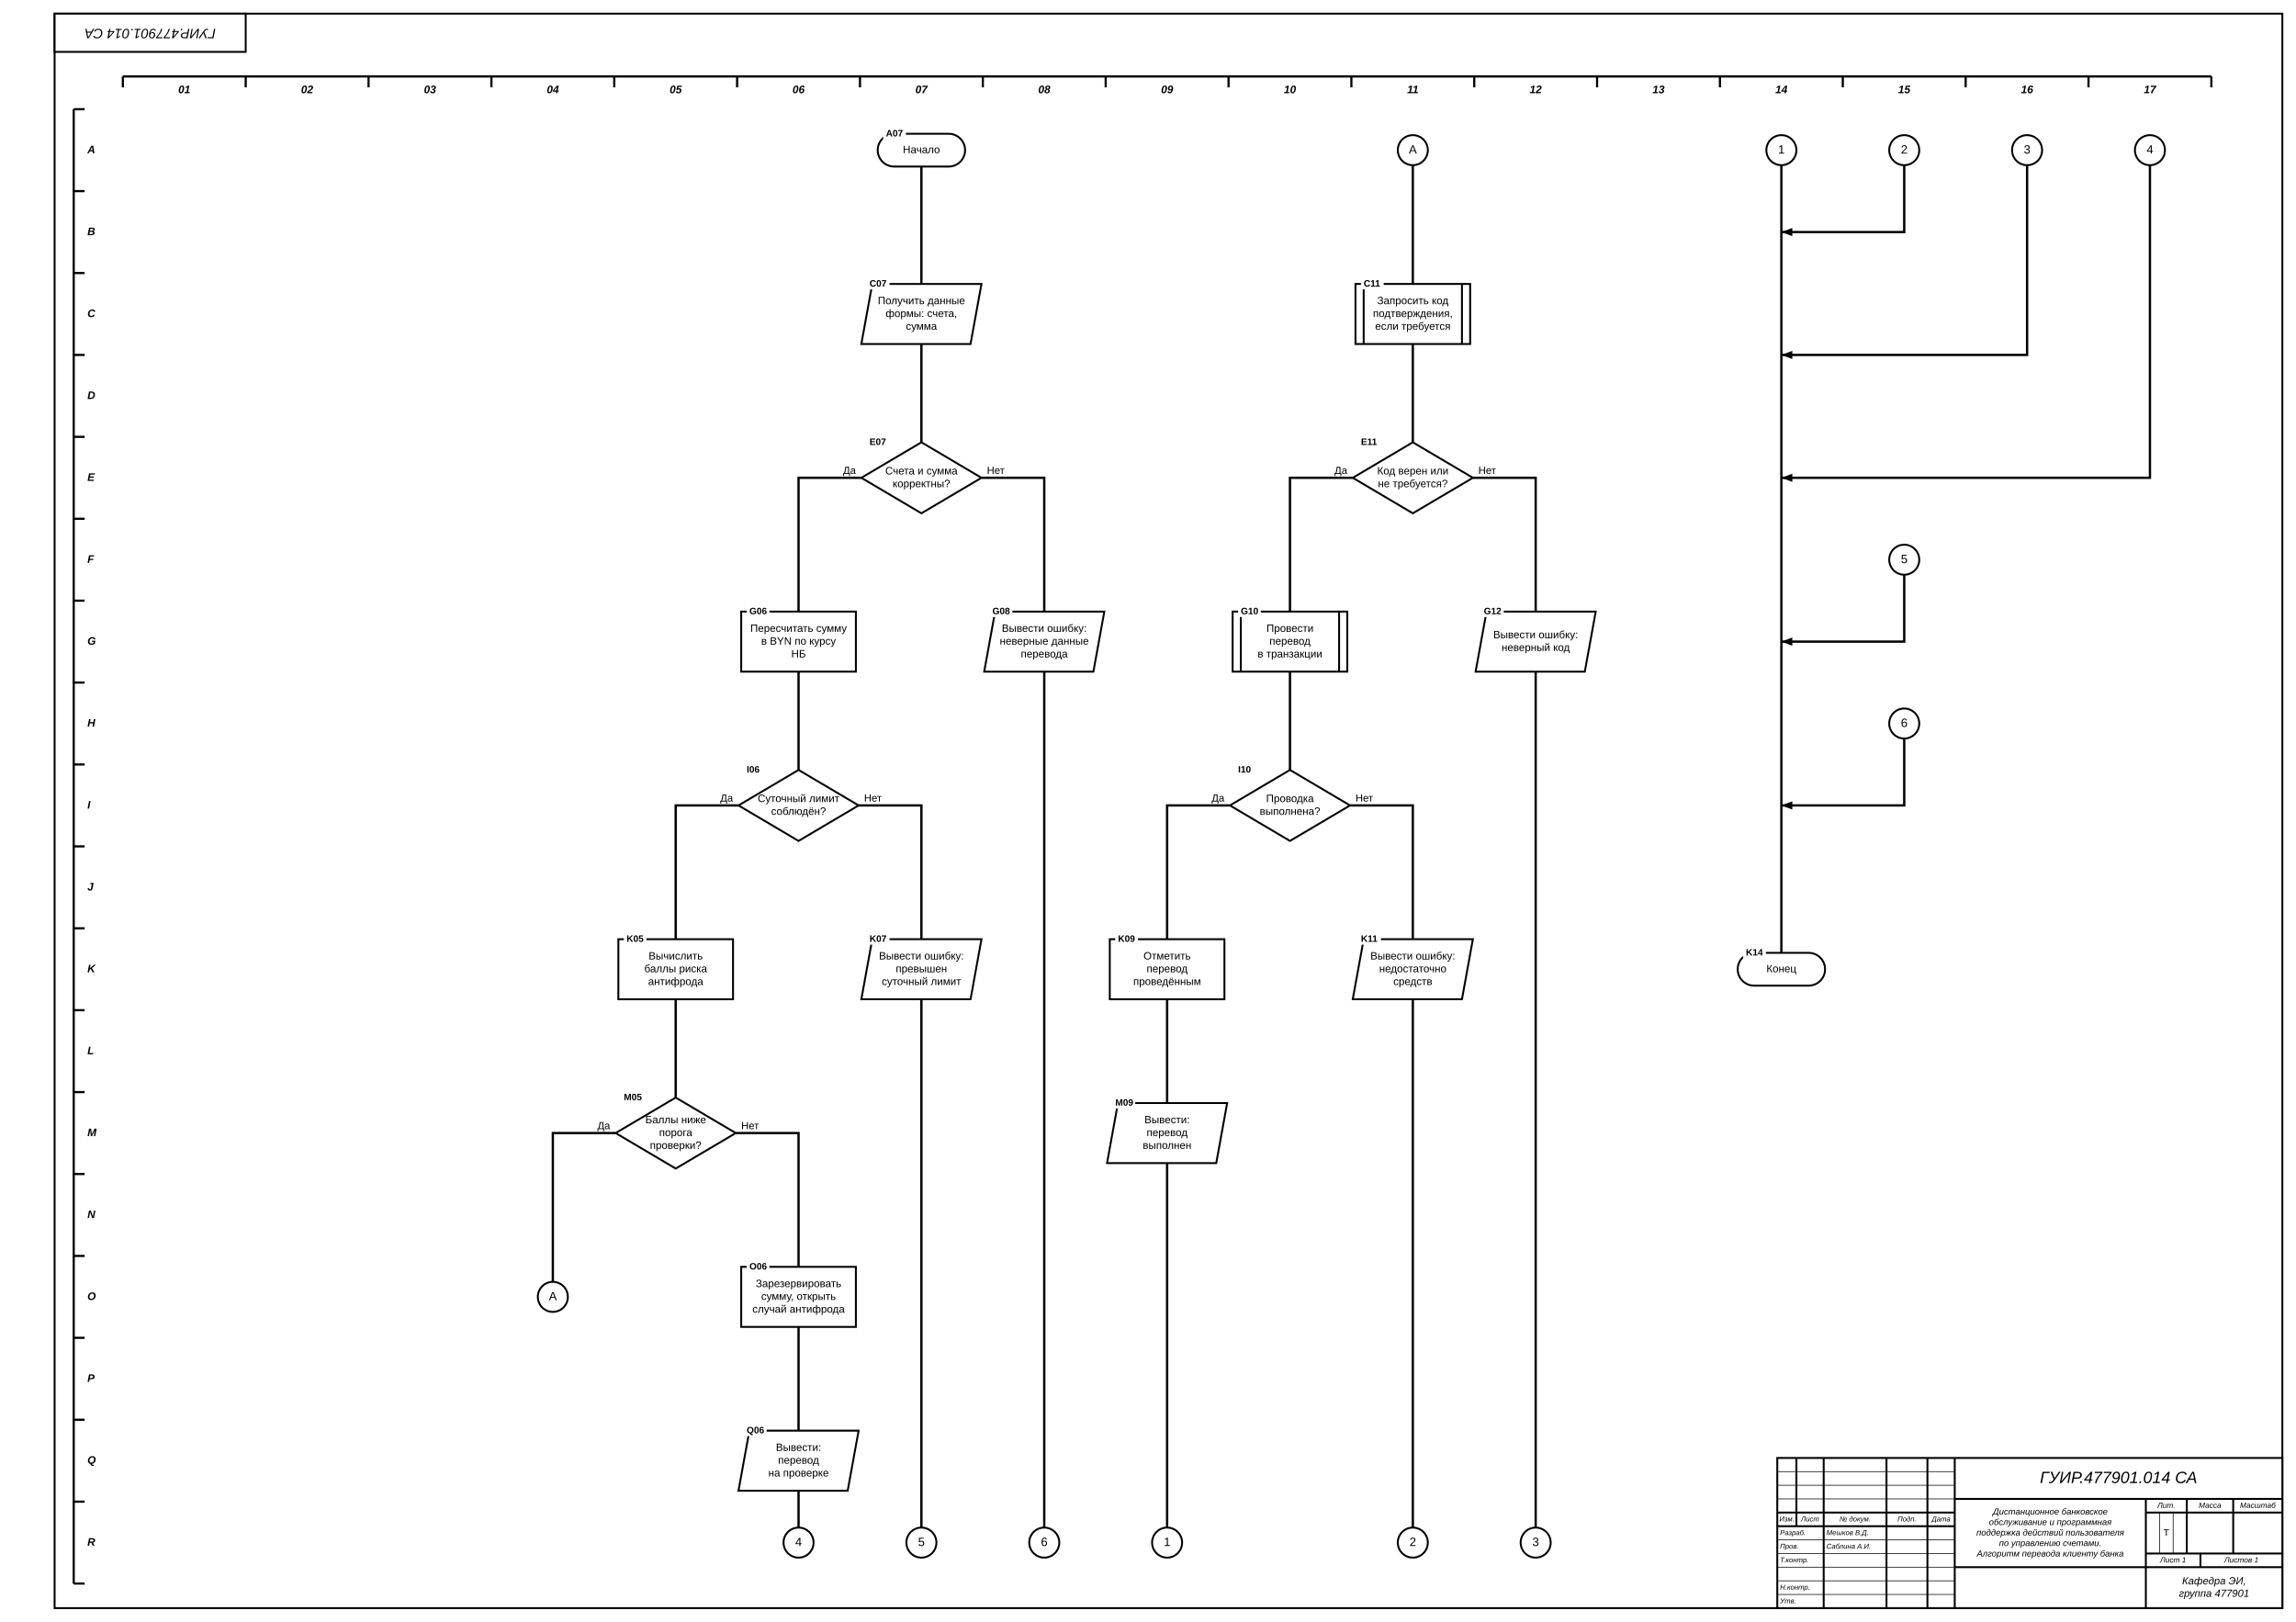
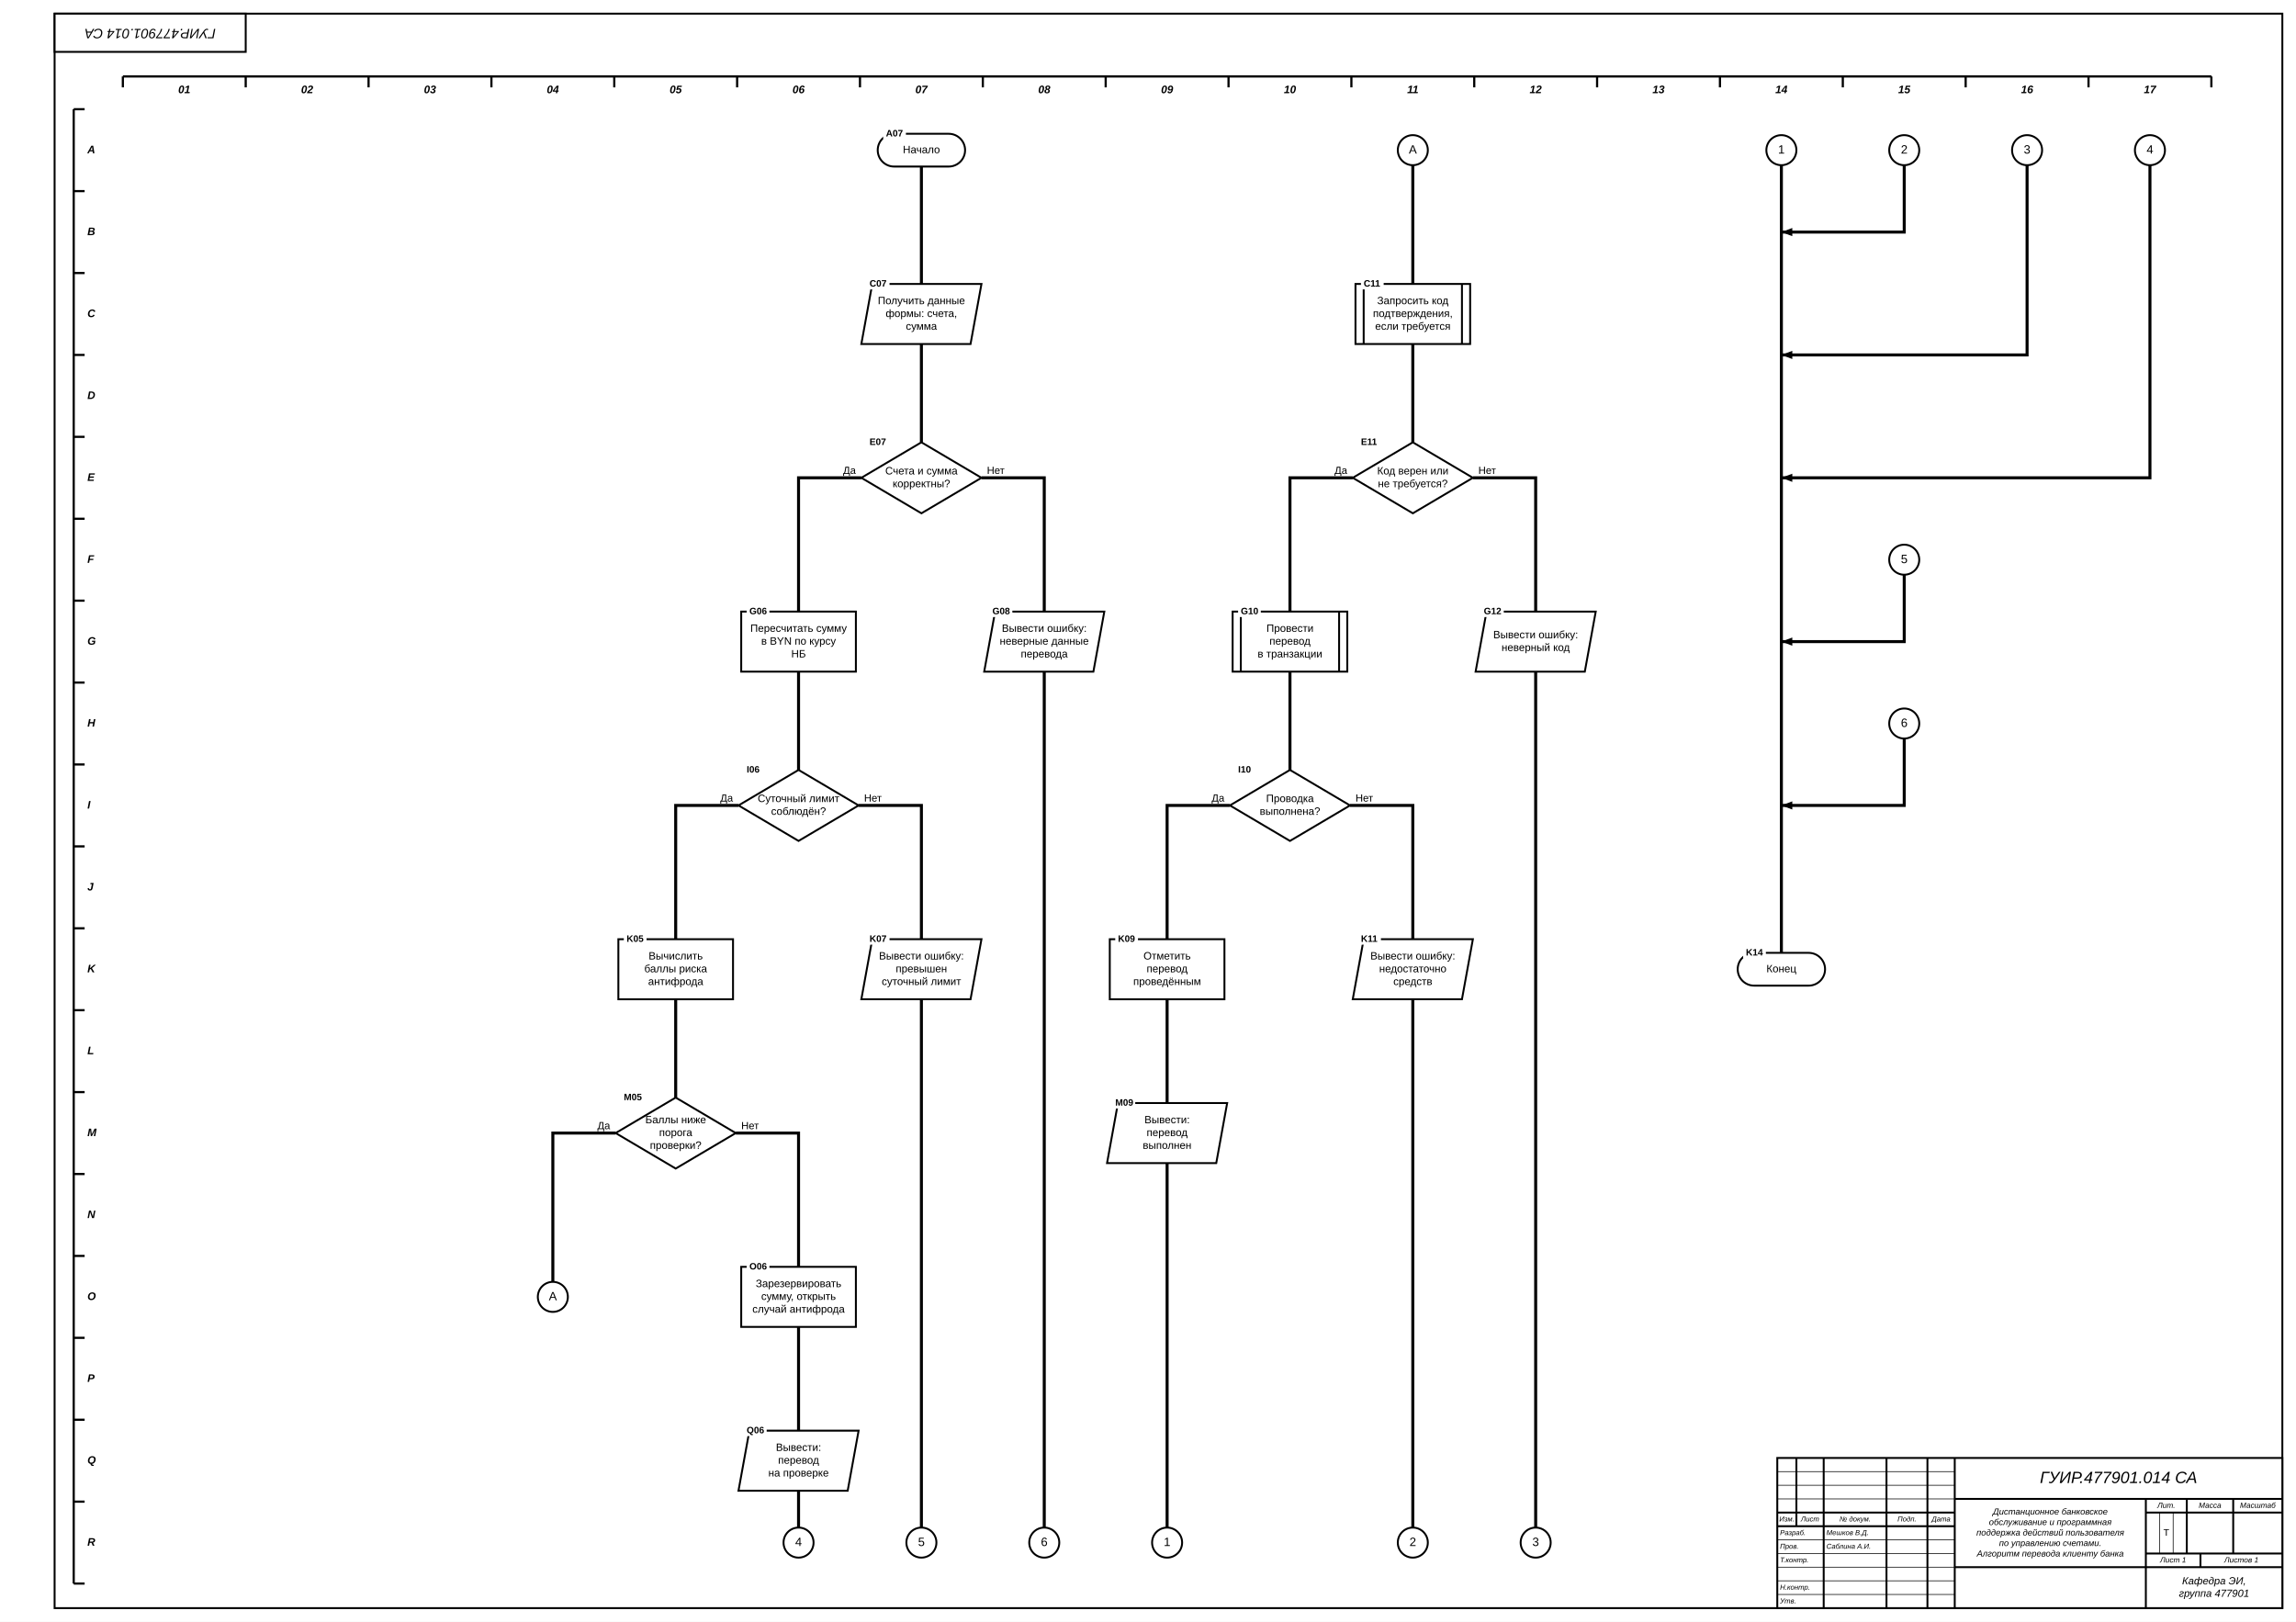
<svg xmlns="http://www.w3.org/2000/svg" width="841mm" height="594mm" viewBox="0 0 841 594" font-family="Arial, Liberation Sans, sans-serif">
  <rect width="841" height="594" fill="#fff" />
  <rect x="20.00" y="5.00" width="816.00" height="584.00" rx="0" fill="#fff" stroke="#000" stroke-width="0.7" />
  <rect x="20.00" y="5.00" width="70.00" height="14.00" rx="0" fill="#fff" stroke="#000" stroke-width="0.7" />
  <text x="55.00" y="12.00" font-size="5" text-anchor="middle" dominant-baseline="middle" font-style="italic" transform="rotate(180 55 12)">ГУИР.477901.014 СА</text>
  <rect x="651.00" y="534.00" width="185.00" height="55.00" rx="0" fill="#fff" stroke="#000" stroke-width="0.7" />
  <path d="M651.00,539.00 L716.00,539.00" fill="none" stroke="#000" stroke-width="0.25" />
  <path d="M651.00,544.00 L716.00,544.00" fill="none" stroke="#000" stroke-width="0.25" />
  <path d="M651.00,549.00 L716.00,549.00" fill="none" stroke="#000" stroke-width="0.25" />
  <path d="M651.00,554.00 L716.00,554.00" fill="none" stroke="#000" stroke-width="0.7" />
  <path d="M651.00,559.00 L716.00,559.00" fill="none" stroke="#000" stroke-width="0.7" />
  <path d="M651.00,564.00 L716.00,564.00" fill="none" stroke="#000" stroke-width="0.25" />
  <path d="M651.00,569.00 L716.00,569.00" fill="none" stroke="#000" stroke-width="0.25" />
  <path d="M651.00,574.00 L716.00,574.00" fill="none" stroke="#000" stroke-width="0.25" />
  <path d="M651.00,579.00 L716.00,579.00" fill="none" stroke="#000" stroke-width="0.25" />
  <path d="M651.00,584.00 L716.00,584.00" fill="none" stroke="#000" stroke-width="0.25" />
  <path d="M658.00,534.00 L658.00,559.00" fill="none" stroke="#000" stroke-width="0.7" />
  <path d="M668.00,534.00 L668.00,589.00" fill="none" stroke="#000" stroke-width="0.7" />
  <path d="M691.00,534.00 L691.00,589.00" fill="none" stroke="#000" stroke-width="0.7" />
  <path d="M706.00,534.00 L706.00,589.00" fill="none" stroke="#000" stroke-width="0.7" />
  <path d="M716.00,534.00 L716.00,589.00" fill="none" stroke="#000" stroke-width="0.7" />
  <path d="M716.00,549.00 L836.00,549.00" fill="none" stroke="#000" stroke-width="0.7" />
  <path d="M716.00,574.00 L836.00,574.00" fill="none" stroke="#000" stroke-width="0.7" />
  <path d="M786.00,549.00 L786.00,589.00" fill="none" stroke="#000" stroke-width="0.7" />
  <path d="M786.00,554.00 L836.00,554.00" fill="none" stroke="#000" stroke-width="0.7" />
  <path d="M786.00,569.00 L836.00,569.00" fill="none" stroke="#000" stroke-width="0.7" />
  <path d="M801.00,549.00 L801.00,569.00" fill="none" stroke="#000" stroke-width="0.7" />
  <path d="M818.00,549.00 L818.00,569.00" fill="none" stroke="#000" stroke-width="0.7" />
  <path d="M791.00,554.00 L791.00,569.00" fill="none" stroke="#000" stroke-width="0.25" />
  <path d="M796.00,554.00 L796.00,569.00" fill="none" stroke="#000" stroke-width="0.25" />
  <path d="M806.00,569.00 L806.00,574.00" fill="none" stroke="#000" stroke-width="0.7" />
  <text x="776.00" y="541.50" font-size="6" text-anchor="middle" dominant-baseline="middle" font-style="italic">ГУИР.477901.014 СА</text>
  <text x="654.50" y="556.50" font-size="2.6" text-anchor="middle" dominant-baseline="middle" font-style="italic">Изм.</text>
  <text x="663.00" y="556.50" font-size="2.6" text-anchor="middle" dominant-baseline="middle" font-style="italic">Лист</text>
  <text x="679.50" y="556.50" font-size="2.6" text-anchor="middle" dominant-baseline="middle" font-style="italic">№ докум.</text>
  <text x="698.50" y="556.50" font-size="2.6" text-anchor="middle" dominant-baseline="middle" font-style="italic">Подп.</text>
  <text x="711.00" y="556.50" font-size="2.6" text-anchor="middle" dominant-baseline="middle" font-style="italic">Дата</text>
  <text x="652.00" y="561.50" font-size="2.6" text-anchor="start" dominant-baseline="middle" font-style="italic">Разраб.</text>
  <text x="669.00" y="561.50" font-size="2.6" text-anchor="start" dominant-baseline="middle" font-style="italic">Мешков В.Д.</text>
  <text x="652.00" y="566.50" font-size="2.6" text-anchor="start" dominant-baseline="middle" font-style="italic">Пров.</text>
  <text x="669.00" y="566.50" font-size="2.6" text-anchor="start" dominant-baseline="middle" font-style="italic">Саблина А.И.</text>
  <text x="652.00" y="571.50" font-size="2.6" text-anchor="start" dominant-baseline="middle" font-style="italic">Т.контр.</text>
  <text x="669.00" y="571.50" font-size="2.6" text-anchor="start" dominant-baseline="middle" font-style="italic" />
  <text x="652.00" y="576.50" font-size="2.6" text-anchor="start" dominant-baseline="middle" font-style="italic" />
  <text x="669.00" y="576.50" font-size="2.6" text-anchor="start" dominant-baseline="middle" font-style="italic" />
  <text x="652.00" y="581.50" font-size="2.6" text-anchor="start" dominant-baseline="middle" font-style="italic">Н.контр.</text>
  <text x="669.00" y="581.50" font-size="2.6" text-anchor="start" dominant-baseline="middle" font-style="italic" />
  <text x="652.00" y="586.50" font-size="2.6" text-anchor="start" dominant-baseline="middle" font-style="italic">Утв.</text>
  <text x="669.00" y="586.50" font-size="2.6" text-anchor="start" dominant-baseline="middle" font-style="italic" />
  <text x="751.00" y="553.82" font-size="3.2" text-anchor="middle" dominant-baseline="middle" font-style="italic">Дистанционное банковское</text>
  <text x="751.00" y="557.66" font-size="3.2" text-anchor="middle" dominant-baseline="middle" font-style="italic">обслуживание и программная</text>
  <text x="751.00" y="561.50" font-size="3.2" text-anchor="middle" dominant-baseline="middle" font-style="italic">поддержка действий пользователя</text>
  <text x="751.00" y="565.34" font-size="3.2" text-anchor="middle" dominant-baseline="middle" font-style="italic">по управлению счетами.</text>
  <text x="751.00" y="569.18" font-size="3.2" text-anchor="middle" dominant-baseline="middle" font-style="italic">Алгоритм перевода клиенту банка</text>
  <text x="793.50" y="551.50" font-size="2.8" text-anchor="middle" dominant-baseline="middle" font-style="italic">Лит.</text>
  <text x="809.50" y="551.50" font-size="2.8" text-anchor="middle" dominant-baseline="middle" font-style="italic">Масса</text>
  <text x="827.00" y="551.50" font-size="2.8" text-anchor="middle" dominant-baseline="middle" font-style="italic">Масштаб</text>
  <text x="793.50" y="561.50" font-size="3.5" text-anchor="middle" dominant-baseline="middle">Т</text>
  <text x="796.00" y="571.50" font-size="2.8" text-anchor="middle" dominant-baseline="middle" font-style="italic">Лист 1</text>
  <text x="821.00" y="571.50" font-size="2.8" text-anchor="middle" dominant-baseline="middle" font-style="italic">Листов 1</text>
  <text x="811.00" y="579.22" font-size="3.8" text-anchor="middle" dominant-baseline="middle" font-style="italic">Кафедра ЭИ,</text>
  <text x="811.00" y="583.78" font-size="3.8" text-anchor="middle" dominant-baseline="middle" font-style="italic">группа 477901</text>
  <path d="M45.00,28.00 L810.00,28.00" fill="none" stroke="#000" stroke-width="0.8" />
  <path d="M45.00,28.00 L45.00,32.00" fill="none" stroke="#000" stroke-width="0.8" />
  <path d="M90.00,28.00 L90.00,32.00" fill="none" stroke="#000" stroke-width="0.8" />
  <path d="M135.00,28.00 L135.00,32.00" fill="none" stroke="#000" stroke-width="0.8" />
  <path d="M180.00,28.00 L180.00,32.00" fill="none" stroke="#000" stroke-width="0.8" />
  <path d="M225.00,28.00 L225.00,32.00" fill="none" stroke="#000" stroke-width="0.8" />
  <path d="M270.00,28.00 L270.00,32.00" fill="none" stroke="#000" stroke-width="0.8" />
  <path d="M315.00,28.00 L315.00,32.00" fill="none" stroke="#000" stroke-width="0.8" />
  <path d="M360.00,28.00 L360.00,32.00" fill="none" stroke="#000" stroke-width="0.8" />
  <path d="M405.00,28.00 L405.00,32.00" fill="none" stroke="#000" stroke-width="0.8" />
  <path d="M450.00,28.00 L450.00,32.00" fill="none" stroke="#000" stroke-width="0.8" />
  <path d="M495.00,28.00 L495.00,32.00" fill="none" stroke="#000" stroke-width="0.8" />
  <path d="M540.00,28.00 L540.00,32.00" fill="none" stroke="#000" stroke-width="0.8" />
  <path d="M585.00,28.00 L585.00,32.00" fill="none" stroke="#000" stroke-width="0.8" />
  <path d="M630.00,28.00 L630.00,32.00" fill="none" stroke="#000" stroke-width="0.8" />
  <path d="M675.00,28.00 L675.00,32.00" fill="none" stroke="#000" stroke-width="0.8" />
  <path d="M720.00,28.00 L720.00,32.00" fill="none" stroke="#000" stroke-width="0.8" />
  <path d="M765.00,28.00 L765.00,32.00" fill="none" stroke="#000" stroke-width="0.8" />
  <path d="M810.00,28.00 L810.00,32.00" fill="none" stroke="#000" stroke-width="0.8" />
  <text x="67.50" y="33.00" font-size="4.0" text-anchor="middle" dominant-baseline="middle" font-weight="bold" font-style="italic">01</text>
  <text x="112.50" y="33.00" font-size="4.0" text-anchor="middle" dominant-baseline="middle" font-weight="bold" font-style="italic">02</text>
  <text x="157.50" y="33.00" font-size="4.0" text-anchor="middle" dominant-baseline="middle" font-weight="bold" font-style="italic">03</text>
  <text x="202.50" y="33.00" font-size="4.0" text-anchor="middle" dominant-baseline="middle" font-weight="bold" font-style="italic">04</text>
  <text x="247.50" y="33.00" font-size="4.0" text-anchor="middle" dominant-baseline="middle" font-weight="bold" font-style="italic">05</text>
  <text x="292.50" y="33.00" font-size="4.0" text-anchor="middle" dominant-baseline="middle" font-weight="bold" font-style="italic">06</text>
  <text x="337.50" y="33.00" font-size="4.0" text-anchor="middle" dominant-baseline="middle" font-weight="bold" font-style="italic">07</text>
  <text x="382.50" y="33.00" font-size="4.0" text-anchor="middle" dominant-baseline="middle" font-weight="bold" font-style="italic">08</text>
  <text x="427.50" y="33.00" font-size="4.0" text-anchor="middle" dominant-baseline="middle" font-weight="bold" font-style="italic">09</text>
  <text x="472.50" y="33.00" font-size="4.0" text-anchor="middle" dominant-baseline="middle" font-weight="bold" font-style="italic">10</text>
  <text x="517.50" y="33.00" font-size="4.0" text-anchor="middle" dominant-baseline="middle" font-weight="bold" font-style="italic">11</text>
  <text x="562.50" y="33.00" font-size="4.0" text-anchor="middle" dominant-baseline="middle" font-weight="bold" font-style="italic">12</text>
  <text x="607.50" y="33.00" font-size="4.0" text-anchor="middle" dominant-baseline="middle" font-weight="bold" font-style="italic">13</text>
  <text x="652.50" y="33.00" font-size="4.0" text-anchor="middle" dominant-baseline="middle" font-weight="bold" font-style="italic">14</text>
  <text x="697.50" y="33.00" font-size="4.0" text-anchor="middle" dominant-baseline="middle" font-weight="bold" font-style="italic">15</text>
  <text x="742.50" y="33.00" font-size="4.0" text-anchor="middle" dominant-baseline="middle" font-weight="bold" font-style="italic">16</text>
  <text x="787.50" y="33.00" font-size="4.0" text-anchor="middle" dominant-baseline="middle" font-weight="bold" font-style="italic">17</text>
  <path d="M27.00,40.00 L27.00,580.00" fill="none" stroke="#000" stroke-width="0.8" />
  <path d="M27.00,40.00 L31.00,40.00" fill="none" stroke="#000" stroke-width="0.8" />
  <path d="M27.00,70.00 L31.00,70.00" fill="none" stroke="#000" stroke-width="0.8" />
  <path d="M27.00,100.00 L31.00,100.00" fill="none" stroke="#000" stroke-width="0.8" />
  <path d="M27.00,130.00 L31.00,130.00" fill="none" stroke="#000" stroke-width="0.8" />
  <path d="M27.00,160.00 L31.00,160.00" fill="none" stroke="#000" stroke-width="0.8" />
  <path d="M27.00,190.00 L31.00,190.00" fill="none" stroke="#000" stroke-width="0.8" />
  <path d="M27.00,220.00 L31.00,220.00" fill="none" stroke="#000" stroke-width="0.8" />
  <path d="M27.00,250.00 L31.00,250.00" fill="none" stroke="#000" stroke-width="0.8" />
  <path d="M27.00,280.00 L31.00,280.00" fill="none" stroke="#000" stroke-width="0.8" />
  <path d="M27.00,310.00 L31.00,310.00" fill="none" stroke="#000" stroke-width="0.8" />
  <path d="M27.00,340.00 L31.00,340.00" fill="none" stroke="#000" stroke-width="0.8" />
  <path d="M27.00,370.00 L31.00,370.00" fill="none" stroke="#000" stroke-width="0.8" />
  <path d="M27.00,400.00 L31.00,400.00" fill="none" stroke="#000" stroke-width="0.8" />
  <path d="M27.00,430.00 L31.00,430.00" fill="none" stroke="#000" stroke-width="0.8" />
  <path d="M27.00,460.00 L31.00,460.00" fill="none" stroke="#000" stroke-width="0.8" />
  <path d="M27.00,490.00 L31.00,490.00" fill="none" stroke="#000" stroke-width="0.8" />
  <path d="M27.00,520.00 L31.00,520.00" fill="none" stroke="#000" stroke-width="0.8" />
  <path d="M27.00,550.00 L31.00,550.00" fill="none" stroke="#000" stroke-width="0.8" />
  <path d="M27.00,580.00 L31.00,580.00" fill="none" stroke="#000" stroke-width="0.8" />
  <text x="32.00" y="55.00" font-size="4.0" text-anchor="start" dominant-baseline="middle" font-weight="bold" font-style="italic">A</text>
  <text x="32.00" y="85.00" font-size="4.0" text-anchor="start" dominant-baseline="middle" font-weight="bold" font-style="italic">B</text>
  <text x="32.00" y="115.00" font-size="4.0" text-anchor="start" dominant-baseline="middle" font-weight="bold" font-style="italic">C</text>
  <text x="32.00" y="145.00" font-size="4.0" text-anchor="start" dominant-baseline="middle" font-weight="bold" font-style="italic">D</text>
  <text x="32.00" y="175.00" font-size="4.0" text-anchor="start" dominant-baseline="middle" font-weight="bold" font-style="italic">E</text>
  <text x="32.00" y="205.00" font-size="4.0" text-anchor="start" dominant-baseline="middle" font-weight="bold" font-style="italic">F</text>
  <text x="32.00" y="235.00" font-size="4.0" text-anchor="start" dominant-baseline="middle" font-weight="bold" font-style="italic">G</text>
  <text x="32.00" y="265.00" font-size="4.0" text-anchor="start" dominant-baseline="middle" font-weight="bold" font-style="italic">H</text>
  <text x="32.00" y="295.00" font-size="4.0" text-anchor="start" dominant-baseline="middle" font-weight="bold" font-style="italic">I</text>
  <text x="32.00" y="325.00" font-size="4.0" text-anchor="start" dominant-baseline="middle" font-weight="bold" font-style="italic">J</text>
  <text x="32.00" y="355.00" font-size="4.0" text-anchor="start" dominant-baseline="middle" font-weight="bold" font-style="italic">K</text>
  <text x="32.00" y="385.00" font-size="4.0" text-anchor="start" dominant-baseline="middle" font-weight="bold" font-style="italic">L</text>
  <text x="32.00" y="415.00" font-size="4.0" text-anchor="start" dominant-baseline="middle" font-weight="bold" font-style="italic">M</text>
  <text x="32.00" y="445.00" font-size="4.0" text-anchor="start" dominant-baseline="middle" font-weight="bold" font-style="italic">N</text>
  <text x="32.00" y="475.00" font-size="4.0" text-anchor="start" dominant-baseline="middle" font-weight="bold" font-style="italic">O</text>
  <text x="32.00" y="505.00" font-size="4.0" text-anchor="start" dominant-baseline="middle" font-weight="bold" font-style="italic">P</text>
  <text x="32.00" y="535.00" font-size="4.0" text-anchor="start" dominant-baseline="middle" font-weight="bold" font-style="italic">Q</text>
  <text x="32.00" y="565.00" font-size="4.0" text-anchor="start" dominant-baseline="middle" font-weight="bold" font-style="italic">R</text>
  <rect x="321.50" y="49.00" width="32.00" height="12.00" rx="6.0" fill="#fff" stroke="#000" stroke-width="0.7" />
  <text x="337.50" y="55.00" font-size="3.9" text-anchor="middle" dominant-baseline="middle">Начало</text>
  <rect x="323.50" y="47.00" width="8.32" height="4.00" fill="#fff" />
  <text x="324.50" y="49.00" font-size="3.4" text-anchor="start" dominant-baseline="middle" font-weight="bold">A07</text>
-   <path d="M319.5,104.0 L359.5,104.0 L355.5,126.0 L315.5,126.0 Z" fill="#fff" stroke="#000" stroke-width="0.7" />
+   <path d="M319.50,104.00 L359.50,104.00 L355.50,126.00 L315.50,126.00 Z" fill="#fff" stroke="#000" stroke-width="0.7" />
  <text x="337.50" y="110.32" font-size="3.9" text-anchor="middle" dominant-baseline="middle">Получить данные</text>
  <text x="337.50" y="115.00" font-size="3.9" text-anchor="middle" dominant-baseline="middle">формы: счета,</text>
  <text x="337.50" y="119.68" font-size="3.9" text-anchor="middle" dominant-baseline="middle">сумма</text>
  <rect x="317.50" y="102.00" width="8.32" height="4.00" fill="#fff" />
  <text x="318.50" y="104.00" font-size="3.4" text-anchor="start" dominant-baseline="middle" font-weight="bold">C07</text>
-   <path d="M337.5,162.0 L359.5,175.0 L337.5,188.0 L315.5,175.0 Z" fill="#fff" stroke="#000" stroke-width="0.7" />
+   <path d="M337.50,162.00 L359.50,175.00 L337.50,188.00 L315.50,175.00 Z" fill="#fff" stroke="#000" stroke-width="0.7" />
  <text x="337.50" y="172.66" font-size="3.9" text-anchor="middle" dominant-baseline="middle">Счета и сумма</text>
  <text x="337.50" y="177.34" font-size="3.9" text-anchor="middle" dominant-baseline="middle">корректны?</text>
  <rect x="317.50" y="160.00" width="8.32" height="4.00" fill="#fff" />
  <text x="318.50" y="162.00" font-size="3.4" text-anchor="start" dominant-baseline="middle" font-weight="bold">E07</text>
  <rect x="271.50" y="224.00" width="42.00" height="22.00" rx="0" fill="#fff" stroke="#000" stroke-width="0.7" />
  <text x="292.50" y="230.32" font-size="3.9" text-anchor="middle" dominant-baseline="middle">Пересчитать сумму</text>
  <text x="292.50" y="235.00" font-size="3.9" text-anchor="middle" dominant-baseline="middle">в BYN по курсу</text>
  <text x="292.50" y="239.68" font-size="3.9" text-anchor="middle" dominant-baseline="middle">НБ</text>
  <rect x="273.50" y="222.00" width="8.32" height="4.00" fill="#fff" />
  <text x="274.50" y="224.00" font-size="3.4" text-anchor="start" dominant-baseline="middle" font-weight="bold">G06</text>
-   <path d="M364.5,224.0 L404.5,224.0 L400.5,246.0 L360.5,246.0 Z" fill="#fff" stroke="#000" stroke-width="0.7" />
+   <path d="M364.50,224.00 L404.50,224.00 L400.50,246.00 L360.50,246.00 Z" fill="#fff" stroke="#000" stroke-width="0.7" />
  <text x="382.50" y="230.32" font-size="3.9" text-anchor="middle" dominant-baseline="middle">Вывести ошибку:</text>
  <text x="382.50" y="235.00" font-size="3.9" text-anchor="middle" dominant-baseline="middle">неверные данные</text>
  <text x="382.50" y="239.68" font-size="3.9" text-anchor="middle" dominant-baseline="middle">перевода</text>
  <rect x="362.50" y="222.00" width="8.32" height="4.00" fill="#fff" />
  <text x="363.50" y="224.00" font-size="3.4" text-anchor="start" dominant-baseline="middle" font-weight="bold">G08</text>
-   <path d="M292.5,282.0 L314.5,295.0 L292.5,308.0 L270.5,295.0 Z" fill="#fff" stroke="#000" stroke-width="0.7" />
+   <path d="M292.50,282.00 L314.50,295.00 L292.50,308.00 L270.50,295.00 Z" fill="#fff" stroke="#000" stroke-width="0.7" />
  <text x="292.50" y="292.66" font-size="3.9" text-anchor="middle" dominant-baseline="middle">Суточный лимит</text>
  <text x="292.50" y="297.34" font-size="3.9" text-anchor="middle" dominant-baseline="middle">соблюдён?</text>
  <rect x="272.50" y="280.00" width="8.32" height="4.00" fill="#fff" />
  <text x="273.50" y="282.00" font-size="3.4" text-anchor="start" dominant-baseline="middle" font-weight="bold">I06</text>
  <rect x="226.50" y="344.00" width="42.00" height="22.00" rx="0" fill="#fff" stroke="#000" stroke-width="0.7" />
  <text x="247.50" y="350.32" font-size="3.9" text-anchor="middle" dominant-baseline="middle">Вычислить</text>
  <text x="247.50" y="355.00" font-size="3.9" text-anchor="middle" dominant-baseline="middle">баллы риска</text>
  <text x="247.50" y="359.68" font-size="3.9" text-anchor="middle" dominant-baseline="middle">антифрода</text>
  <rect x="228.50" y="342.00" width="8.32" height="4.00" fill="#fff" />
  <text x="229.50" y="344.00" font-size="3.4" text-anchor="start" dominant-baseline="middle" font-weight="bold">K05</text>
-   <path d="M319.5,344.0 L359.5,344.0 L355.5,366.0 L315.5,366.0 Z" fill="#fff" stroke="#000" stroke-width="0.7" />
+   <path d="M319.50,344.00 L359.50,344.00 L355.50,366.00 L315.50,366.00 Z" fill="#fff" stroke="#000" stroke-width="0.7" />
  <text x="337.50" y="350.32" font-size="3.9" text-anchor="middle" dominant-baseline="middle">Вывести ошибку:</text>
  <text x="337.50" y="355.00" font-size="3.9" text-anchor="middle" dominant-baseline="middle">превышен</text>
  <text x="337.50" y="359.68" font-size="3.9" text-anchor="middle" dominant-baseline="middle">суточный лимит</text>
  <rect x="317.50" y="342.00" width="8.32" height="4.00" fill="#fff" />
  <text x="318.50" y="344.00" font-size="3.4" text-anchor="start" dominant-baseline="middle" font-weight="bold">K07</text>
-   <path d="M247.5,402.0 L269.5,415.0 L247.5,428.0 L225.5,415.0 Z" fill="#fff" stroke="#000" stroke-width="0.7" />
+   <path d="M247.50,402.00 L269.50,415.00 L247.50,428.00 L225.50,415.00 Z" fill="#fff" stroke="#000" stroke-width="0.7" />
  <text x="247.50" y="410.32" font-size="3.9" text-anchor="middle" dominant-baseline="middle">Баллы ниже</text>
  <text x="247.50" y="415.00" font-size="3.9" text-anchor="middle" dominant-baseline="middle">порога</text>
  <text x="247.50" y="419.68" font-size="3.9" text-anchor="middle" dominant-baseline="middle">проверки?</text>
  <rect x="227.50" y="400.00" width="8.32" height="4.00" fill="#fff" />
  <text x="228.50" y="402.00" font-size="3.4" text-anchor="start" dominant-baseline="middle" font-weight="bold">M05</text>
  <rect x="271.50" y="464.00" width="42.00" height="22.00" rx="0" fill="#fff" stroke="#000" stroke-width="0.7" />
  <text x="292.50" y="470.32" font-size="3.9" text-anchor="middle" dominant-baseline="middle">Зарезервировать</text>
  <text x="292.50" y="475.00" font-size="3.9" text-anchor="middle" dominant-baseline="middle">сумму, открыть</text>
  <text x="292.50" y="479.68" font-size="3.9" text-anchor="middle" dominant-baseline="middle">случай антифрода</text>
  <rect x="273.50" y="462.00" width="8.32" height="4.00" fill="#fff" />
  <text x="274.50" y="464.00" font-size="3.4" text-anchor="start" dominant-baseline="middle" font-weight="bold">O06</text>
-   <path d="M274.5,524.0 L314.5,524.0 L310.5,546.0 L270.5,546.0 Z" fill="#fff" stroke="#000" stroke-width="0.7" />
+   <path d="M274.50,524.00 L314.50,524.00 L310.50,546.00 L270.50,546.00 Z" fill="#fff" stroke="#000" stroke-width="0.7" />
  <text x="292.50" y="530.32" font-size="3.9" text-anchor="middle" dominant-baseline="middle">Вывести:</text>
  <text x="292.50" y="535.00" font-size="3.9" text-anchor="middle" dominant-baseline="middle">перевод</text>
  <text x="292.50" y="539.68" font-size="3.9" text-anchor="middle" dominant-baseline="middle">на проверке</text>
  <rect x="272.50" y="522.00" width="8.32" height="4.00" fill="#fff" />
  <text x="273.50" y="524.00" font-size="3.4" text-anchor="start" dominant-baseline="middle" font-weight="bold">Q06</text>
  <circle cx="202.5" cy="475.0" r="5.5" fill="#fff" stroke="#000" stroke-width="0.7" />
  <text x="202.50" y="475.00" font-size="4.4" text-anchor="middle" dominant-baseline="middle">А</text>
  <circle cx="382.5" cy="565.0" r="5.5" fill="#fff" stroke="#000" stroke-width="0.7" />
  <text x="382.50" y="565.00" font-size="4.4" text-anchor="middle" dominant-baseline="middle">6</text>
  <circle cx="337.5" cy="565.0" r="5.5" fill="#fff" stroke="#000" stroke-width="0.7" />
  <text x="337.50" y="565.00" font-size="4.4" text-anchor="middle" dominant-baseline="middle">5</text>
  <circle cx="292.5" cy="565.0" r="5.5" fill="#fff" stroke="#000" stroke-width="0.7" />
  <text x="292.50" y="565.00" font-size="4.4" text-anchor="middle" dominant-baseline="middle">4</text>
-   <path d="M337.50,61.00 L337.50,104.00" fill="none" stroke="#000" stroke-width="0.85" />
-   <path d="M337.50,126.00 L337.50,162.00" fill="none" stroke="#000" stroke-width="0.85" />
-   <path d="M315.50,175.00 L292.50,175.00 L292.50,224.00" fill="none" stroke="#000" stroke-width="0.85" />
-   <path d="M359.50,175.00 L382.50,175.00 L382.50,224.00" fill="none" stroke="#000" stroke-width="0.85" />
+   <path d="M337.50,61.00 L337.50,104.00" fill="none" stroke="#000" stroke-width="1.1" />
+   <path d="M337.50,126.00 L337.50,162.00" fill="none" stroke="#000" stroke-width="1.1" />
+   <path d="M315.50,175.00 L292.50,175.00 L292.50,224.00" fill="none" stroke="#000" stroke-width="1.1" />
+   <path d="M359.50,175.00 L382.50,175.00 L382.50,224.00" fill="none" stroke="#000" stroke-width="1.1" />
  <text x="313.50" y="172.50" font-size="3.8" text-anchor="end" dominant-baseline="middle">Да</text>
  <text x="361.50" y="172.50" font-size="3.8" text-anchor="start" dominant-baseline="middle">Нет</text>
-   <path d="M292.50,246.00 L292.50,282.00" fill="none" stroke="#000" stroke-width="0.85" />
-   <path d="M270.50,295.00 L247.50,295.00 L247.50,344.00" fill="none" stroke="#000" stroke-width="0.85" />
-   <path d="M314.50,295.00 L337.50,295.00 L337.50,344.00" fill="none" stroke="#000" stroke-width="0.85" />
+   <path d="M292.50,246.00 L292.50,282.00" fill="none" stroke="#000" stroke-width="1.1" />
+   <path d="M270.50,295.00 L247.50,295.00 L247.50,344.00" fill="none" stroke="#000" stroke-width="1.1" />
+   <path d="M314.50,295.00 L337.50,295.00 L337.50,344.00" fill="none" stroke="#000" stroke-width="1.1" />
  <text x="268.50" y="292.50" font-size="3.8" text-anchor="end" dominant-baseline="middle">Да</text>
  <text x="316.50" y="292.50" font-size="3.8" text-anchor="start" dominant-baseline="middle">Нет</text>
-   <path d="M247.50,366.00 L247.50,402.00" fill="none" stroke="#000" stroke-width="0.85" />
-   <path d="M225.50,415.00 L202.50,415.00 L202.50,469.50" fill="none" stroke="#000" stroke-width="0.85" />
-   <path d="M269.50,415.00 L292.50,415.00 L292.50,464.00" fill="none" stroke="#000" stroke-width="0.85" />
+   <path d="M247.50,366.00 L247.50,402.00" fill="none" stroke="#000" stroke-width="1.1" />
+   <path d="M225.50,415.00 L202.50,415.00 L202.50,469.50" fill="none" stroke="#000" stroke-width="1.1" />
+   <path d="M269.50,415.00 L292.50,415.00 L292.50,464.00" fill="none" stroke="#000" stroke-width="1.1" />
  <text x="223.50" y="412.50" font-size="3.8" text-anchor="end" dominant-baseline="middle">Да</text>
  <text x="271.50" y="412.50" font-size="3.8" text-anchor="start" dominant-baseline="middle">Нет</text>
-   <path d="M292.50,486.00 L292.50,524.00" fill="none" stroke="#000" stroke-width="0.85" />
-   <path d="M382.50,246.00 L382.50,559.50" fill="none" stroke="#000" stroke-width="0.85" />
-   <path d="M337.50,366.00 L337.50,559.50" fill="none" stroke="#000" stroke-width="0.85" />
-   <path d="M292.50,546.00 L292.50,559.50" fill="none" stroke="#000" stroke-width="0.85" />
+   <path d="M292.50,486.00 L292.50,524.00" fill="none" stroke="#000" stroke-width="1.1" />
+   <path d="M382.50,246.00 L382.50,559.50" fill="none" stroke="#000" stroke-width="1.1" />
+   <path d="M337.50,366.00 L337.50,559.50" fill="none" stroke="#000" stroke-width="1.1" />
+   <path d="M292.50,546.00 L292.50,559.50" fill="none" stroke="#000" stroke-width="1.1" />
  <circle cx="517.5" cy="55.0" r="5.5" fill="#fff" stroke="#000" stroke-width="0.7" />
  <text x="517.50" y="55.00" font-size="4.4" text-anchor="middle" dominant-baseline="middle">А</text>
  <rect x="496.50" y="104.00" width="42.00" height="22.00" rx="0" fill="#fff" stroke="#000" stroke-width="0.7" />
  <path d="M499.50,104.00 L499.50,126.00" fill="none" stroke="#000" stroke-width="0.7" />
  <path d="M535.50,104.00 L535.50,126.00" fill="none" stroke="#000" stroke-width="0.7" />
  <text x="517.50" y="110.32" font-size="3.9" text-anchor="middle" dominant-baseline="middle">Запросить код</text>
  <text x="517.50" y="115.00" font-size="3.9" text-anchor="middle" dominant-baseline="middle">подтверждения,</text>
  <text x="517.50" y="119.68" font-size="3.9" text-anchor="middle" dominant-baseline="middle">если требуется</text>
  <rect x="498.50" y="102.00" width="8.32" height="4.00" fill="#fff" />
  <text x="499.50" y="104.00" font-size="3.4" text-anchor="start" dominant-baseline="middle" font-weight="bold">C11</text>
-   <path d="M517.5,162.0 L539.5,175.0 L517.5,188.0 L495.5,175.0 Z" fill="#fff" stroke="#000" stroke-width="0.7" />
+   <path d="M517.50,162.00 L539.50,175.00 L517.50,188.00 L495.50,175.00 Z" fill="#fff" stroke="#000" stroke-width="0.7" />
  <text x="517.50" y="172.66" font-size="3.9" text-anchor="middle" dominant-baseline="middle">Код верен или</text>
  <text x="517.50" y="177.34" font-size="3.9" text-anchor="middle" dominant-baseline="middle">не требуется?</text>
  <rect x="497.50" y="160.00" width="8.32" height="4.00" fill="#fff" />
  <text x="498.50" y="162.00" font-size="3.4" text-anchor="start" dominant-baseline="middle" font-weight="bold">E11</text>
  <rect x="451.50" y="224.00" width="42.00" height="22.00" rx="0" fill="#fff" stroke="#000" stroke-width="0.7" />
  <path d="M454.50,224.00 L454.50,246.00" fill="none" stroke="#000" stroke-width="0.7" />
  <path d="M490.50,224.00 L490.50,246.00" fill="none" stroke="#000" stroke-width="0.7" />
  <text x="472.50" y="230.32" font-size="3.9" text-anchor="middle" dominant-baseline="middle">Провести</text>
  <text x="472.50" y="235.00" font-size="3.9" text-anchor="middle" dominant-baseline="middle">перевод</text>
  <text x="472.50" y="239.68" font-size="3.9" text-anchor="middle" dominant-baseline="middle">в транзакции</text>
  <rect x="453.50" y="222.00" width="8.32" height="4.00" fill="#fff" />
  <text x="454.50" y="224.00" font-size="3.4" text-anchor="start" dominant-baseline="middle" font-weight="bold">G10</text>
-   <path d="M544.5,224.0 L584.5,224.0 L580.5,246.0 L540.5,246.0 Z" fill="#fff" stroke="#000" stroke-width="0.7" />
+   <path d="M544.50,224.00 L584.50,224.00 L580.50,246.00 L540.50,246.00 Z" fill="#fff" stroke="#000" stroke-width="0.7" />
  <text x="562.50" y="232.66" font-size="3.9" text-anchor="middle" dominant-baseline="middle">Вывести ошибку:</text>
  <text x="562.50" y="237.34" font-size="3.9" text-anchor="middle" dominant-baseline="middle">неверный код</text>
  <rect x="542.50" y="222.00" width="8.32" height="4.00" fill="#fff" />
  <text x="543.50" y="224.00" font-size="3.4" text-anchor="start" dominant-baseline="middle" font-weight="bold">G12</text>
-   <path d="M472.5,282.0 L494.5,295.0 L472.5,308.0 L450.5,295.0 Z" fill="#fff" stroke="#000" stroke-width="0.7" />
+   <path d="M472.50,282.00 L494.50,295.00 L472.50,308.00 L450.50,295.00 Z" fill="#fff" stroke="#000" stroke-width="0.7" />
  <text x="472.50" y="292.66" font-size="3.9" text-anchor="middle" dominant-baseline="middle">Проводка</text>
  <text x="472.50" y="297.34" font-size="3.9" text-anchor="middle" dominant-baseline="middle">выполнена?</text>
  <rect x="452.50" y="280.00" width="8.32" height="4.00" fill="#fff" />
  <text x="453.50" y="282.00" font-size="3.4" text-anchor="start" dominant-baseline="middle" font-weight="bold">I10</text>
  <rect x="406.50" y="344.00" width="42.00" height="22.00" rx="0" fill="#fff" stroke="#000" stroke-width="0.7" />
  <text x="427.50" y="350.32" font-size="3.9" text-anchor="middle" dominant-baseline="middle">Отметить</text>
  <text x="427.50" y="355.00" font-size="3.9" text-anchor="middle" dominant-baseline="middle">перевод</text>
  <text x="427.50" y="359.68" font-size="3.9" text-anchor="middle" dominant-baseline="middle">проведённым</text>
  <rect x="408.50" y="342.00" width="8.32" height="4.00" fill="#fff" />
  <text x="409.50" y="344.00" font-size="3.4" text-anchor="start" dominant-baseline="middle" font-weight="bold">K09</text>
-   <path d="M499.5,344.0 L539.5,344.0 L535.5,366.0 L495.5,366.0 Z" fill="#fff" stroke="#000" stroke-width="0.7" />
+   <path d="M499.50,344.00 L539.50,344.00 L535.50,366.00 L495.50,366.00 Z" fill="#fff" stroke="#000" stroke-width="0.7" />
  <text x="517.50" y="350.32" font-size="3.9" text-anchor="middle" dominant-baseline="middle">Вывести ошибку:</text>
  <text x="517.50" y="355.00" font-size="3.9" text-anchor="middle" dominant-baseline="middle">недостаточно</text>
  <text x="517.50" y="359.68" font-size="3.9" text-anchor="middle" dominant-baseline="middle">средств</text>
  <rect x="497.50" y="342.00" width="8.32" height="4.00" fill="#fff" />
  <text x="498.50" y="344.00" font-size="3.4" text-anchor="start" dominant-baseline="middle" font-weight="bold">K11</text>
-   <path d="M409.5,404.0 L449.5,404.0 L445.5,426.0 L405.5,426.0 Z" fill="#fff" stroke="#000" stroke-width="0.7" />
+   <path d="M409.50,404.00 L449.50,404.00 L445.50,426.00 L405.50,426.00 Z" fill="#fff" stroke="#000" stroke-width="0.7" />
  <text x="427.50" y="410.32" font-size="3.9" text-anchor="middle" dominant-baseline="middle">Вывести:</text>
  <text x="427.50" y="415.00" font-size="3.9" text-anchor="middle" dominant-baseline="middle">перевод</text>
  <text x="427.50" y="419.68" font-size="3.9" text-anchor="middle" dominant-baseline="middle">выполнен</text>
  <rect x="407.50" y="402.00" width="8.32" height="4.00" fill="#fff" />
  <text x="408.50" y="404.00" font-size="3.4" text-anchor="start" dominant-baseline="middle" font-weight="bold">M09</text>
  <circle cx="427.5" cy="565.0" r="5.5" fill="#fff" stroke="#000" stroke-width="0.7" />
  <text x="427.50" y="565.00" font-size="4.4" text-anchor="middle" dominant-baseline="middle">1</text>
  <circle cx="517.5" cy="565.0" r="5.5" fill="#fff" stroke="#000" stroke-width="0.7" />
  <text x="517.50" y="565.00" font-size="4.4" text-anchor="middle" dominant-baseline="middle">2</text>
  <circle cx="562.5" cy="565.0" r="5.5" fill="#fff" stroke="#000" stroke-width="0.7" />
  <text x="562.50" y="565.00" font-size="4.4" text-anchor="middle" dominant-baseline="middle">3</text>
-   <path d="M517.50,60.50 L517.50,104.00" fill="none" stroke="#000" stroke-width="0.85" />
-   <path d="M517.50,126.00 L517.50,162.00" fill="none" stroke="#000" stroke-width="0.85" />
-   <path d="M495.50,175.00 L472.50,175.00 L472.50,224.00" fill="none" stroke="#000" stroke-width="0.85" />
-   <path d="M539.50,175.00 L562.50,175.00 L562.50,224.00" fill="none" stroke="#000" stroke-width="0.85" />
+   <path d="M517.50,60.50 L517.50,104.00" fill="none" stroke="#000" stroke-width="1.1" />
+   <path d="M517.50,126.00 L517.50,162.00" fill="none" stroke="#000" stroke-width="1.1" />
+   <path d="M495.50,175.00 L472.50,175.00 L472.50,224.00" fill="none" stroke="#000" stroke-width="1.1" />
+   <path d="M539.50,175.00 L562.50,175.00 L562.50,224.00" fill="none" stroke="#000" stroke-width="1.1" />
  <text x="493.50" y="172.50" font-size="3.8" text-anchor="end" dominant-baseline="middle">Да</text>
  <text x="541.50" y="172.50" font-size="3.8" text-anchor="start" dominant-baseline="middle">Нет</text>
-   <path d="M472.50,246.00 L472.50,282.00" fill="none" stroke="#000" stroke-width="0.85" />
-   <path d="M450.50,295.00 L427.50,295.00 L427.50,344.00" fill="none" stroke="#000" stroke-width="0.85" />
-   <path d="M494.50,295.00 L517.50,295.00 L517.50,344.00" fill="none" stroke="#000" stroke-width="0.85" />
+   <path d="M472.50,246.00 L472.50,282.00" fill="none" stroke="#000" stroke-width="1.1" />
+   <path d="M450.50,295.00 L427.50,295.00 L427.50,344.00" fill="none" stroke="#000" stroke-width="1.1" />
+   <path d="M494.50,295.00 L517.50,295.00 L517.50,344.00" fill="none" stroke="#000" stroke-width="1.1" />
  <text x="448.50" y="292.50" font-size="3.8" text-anchor="end" dominant-baseline="middle">Да</text>
  <text x="496.50" y="292.50" font-size="3.8" text-anchor="start" dominant-baseline="middle">Нет</text>
-   <path d="M427.50,366.00 L427.50,404.00" fill="none" stroke="#000" stroke-width="0.85" />
-   <path d="M427.50,426.00 L427.50,559.50" fill="none" stroke="#000" stroke-width="0.85" />
-   <path d="M517.50,366.00 L517.50,559.50" fill="none" stroke="#000" stroke-width="0.85" />
-   <path d="M562.50,246.00 L562.50,559.50" fill="none" stroke="#000" stroke-width="0.85" />
+   <path d="M427.50,366.00 L427.50,404.00" fill="none" stroke="#000" stroke-width="1.1" />
+   <path d="M427.50,426.00 L427.50,559.50" fill="none" stroke="#000" stroke-width="1.1" />
+   <path d="M517.50,366.00 L517.50,559.50" fill="none" stroke="#000" stroke-width="1.1" />
+   <path d="M562.50,246.00 L562.50,559.50" fill="none" stroke="#000" stroke-width="1.1" />
  <circle cx="652.5" cy="55.0" r="5.5" fill="#fff" stroke="#000" stroke-width="0.7" />
  <text x="652.50" y="55.00" font-size="4.4" text-anchor="middle" dominant-baseline="middle">1</text>
  <circle cx="697.5" cy="55.0" r="5.5" fill="#fff" stroke="#000" stroke-width="0.7" />
  <text x="697.50" y="55.00" font-size="4.4" text-anchor="middle" dominant-baseline="middle">2</text>
  <circle cx="742.5" cy="55.0" r="5.5" fill="#fff" stroke="#000" stroke-width="0.7" />
  <text x="742.50" y="55.00" font-size="4.4" text-anchor="middle" dominant-baseline="middle">3</text>
  <circle cx="787.5" cy="55.0" r="5.5" fill="#fff" stroke="#000" stroke-width="0.7" />
  <text x="787.50" y="55.00" font-size="4.4" text-anchor="middle" dominant-baseline="middle">4</text>
  <circle cx="697.5" cy="205.0" r="5.5" fill="#fff" stroke="#000" stroke-width="0.7" />
  <text x="697.50" y="205.00" font-size="4.4" text-anchor="middle" dominant-baseline="middle">5</text>
  <circle cx="697.5" cy="265.0" r="5.5" fill="#fff" stroke="#000" stroke-width="0.7" />
  <text x="697.50" y="265.00" font-size="4.4" text-anchor="middle" dominant-baseline="middle">6</text>
  <rect x="636.50" y="349.00" width="32.00" height="12.00" rx="6.0" fill="#fff" stroke="#000" stroke-width="0.7" />
  <text x="652.50" y="355.00" font-size="3.9" text-anchor="middle" dominant-baseline="middle">Конец</text>
  <rect x="638.50" y="347.00" width="8.32" height="4.00" fill="#fff" />
  <text x="639.50" y="349.00" font-size="3.4" text-anchor="start" dominant-baseline="middle" font-weight="bold">K14</text>
-   <path d="M652.50,60.50 L652.50,349.00" fill="none" stroke="#000" stroke-width="0.85" />
-   <path d="M697.50,60.50 L697.50,85.00 L652.50,85.00" fill="none" stroke="#000" stroke-width="0.85" />
+   <path d="M652.50,60.50 L652.50,349.00" fill="none" stroke="#000" stroke-width="1.1" />
+   <path d="M697.50,60.50 L697.50,85.00 L652.50,85.00" fill="none" stroke="#000" stroke-width="1.1" />
  <path d="M652.50,85.00 L656.50,86.50 L656.50,83.50 Z" fill="#000" />
-   <path d="M742.50,60.50 L742.50,130.00 L652.50,130.00" fill="none" stroke="#000" stroke-width="0.85" />
+   <path d="M742.50,60.50 L742.50,130.00 L652.50,130.00" fill="none" stroke="#000" stroke-width="1.1" />
  <path d="M652.50,130.00 L656.50,131.50 L656.50,128.50 Z" fill="#000" />
-   <path d="M787.50,60.50 L787.50,175.00 L652.50,175.00" fill="none" stroke="#000" stroke-width="0.85" />
+   <path d="M787.50,60.50 L787.50,175.00 L652.50,175.00" fill="none" stroke="#000" stroke-width="1.1" />
  <path d="M652.50,175.00 L656.50,176.50 L656.50,173.50 Z" fill="#000" />
-   <path d="M697.50,210.50 L697.50,235.00 L652.50,235.00" fill="none" stroke="#000" stroke-width="0.85" />
+   <path d="M697.50,210.50 L697.50,235.00 L652.50,235.00" fill="none" stroke="#000" stroke-width="1.1" />
  <path d="M652.50,235.00 L656.50,236.50 L656.50,233.50 Z" fill="#000" />
-   <path d="M697.50,270.50 L697.50,295.00 L652.50,295.00" fill="none" stroke="#000" stroke-width="0.85" />
+   <path d="M697.50,270.50 L697.50,295.00 L652.50,295.00" fill="none" stroke="#000" stroke-width="1.1" />
  <path d="M652.50,295.00 L656.50,296.50 L656.50,293.50 Z" fill="#000" />
</svg>
